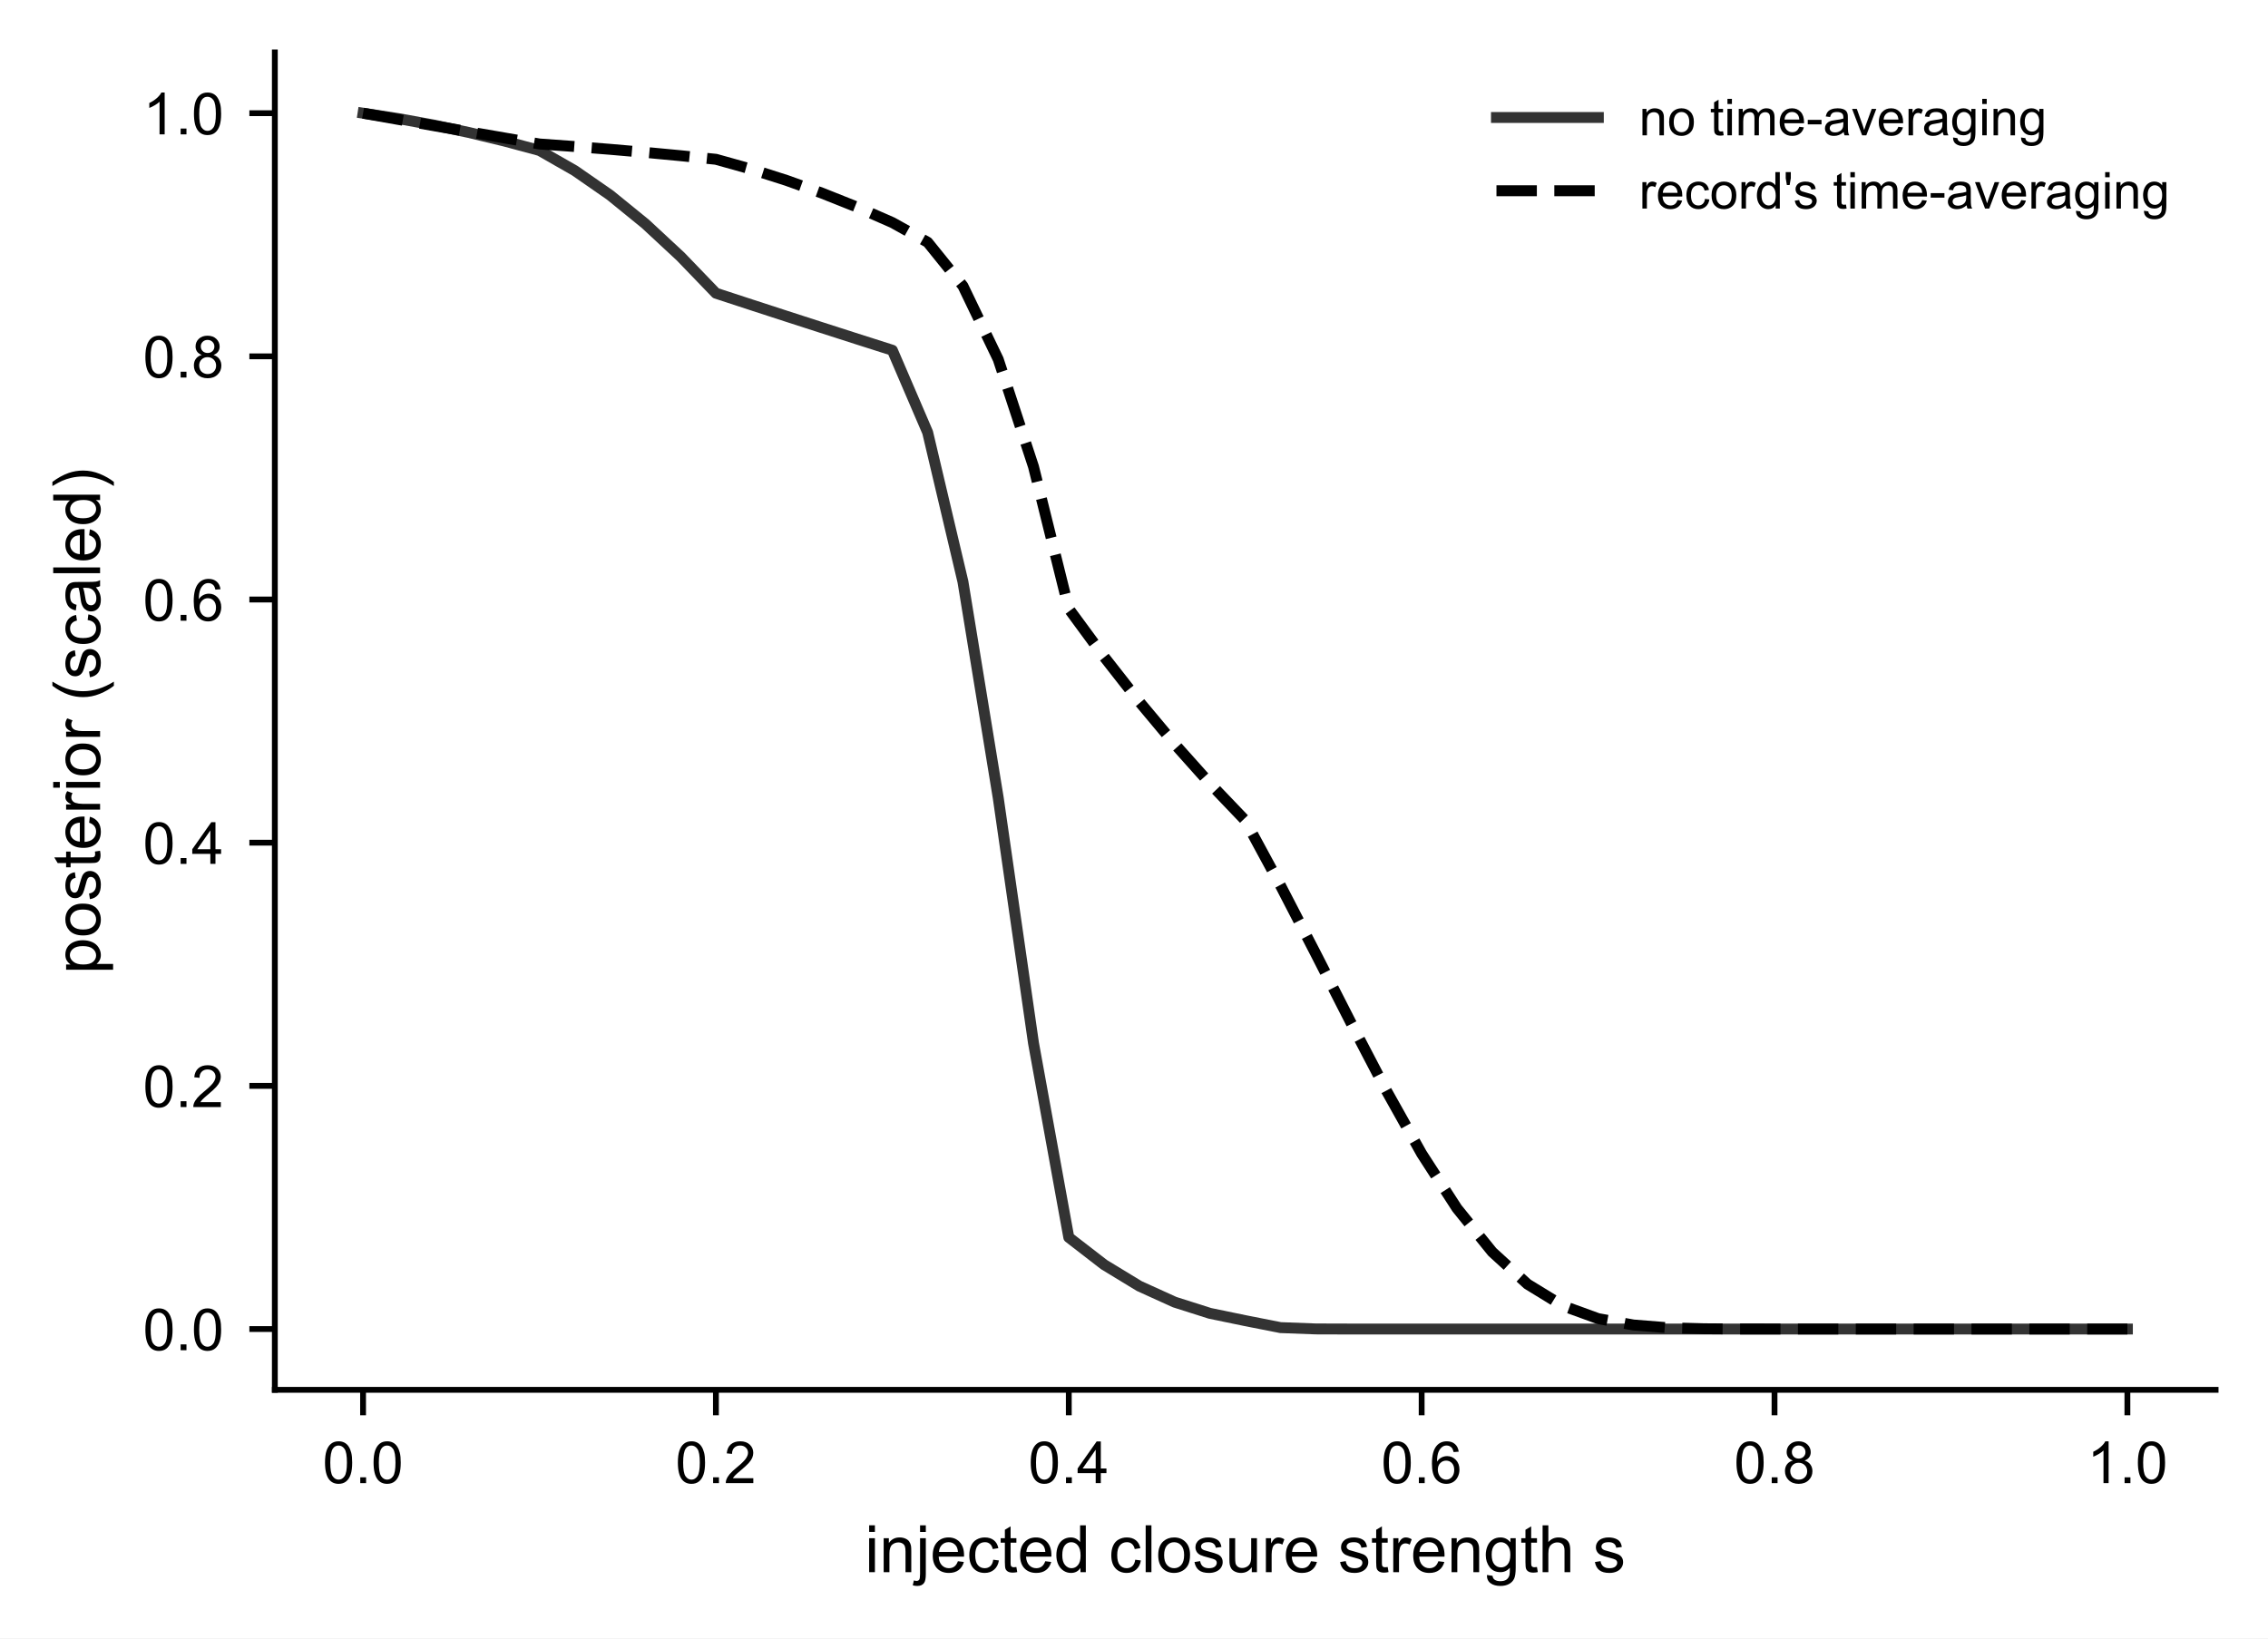
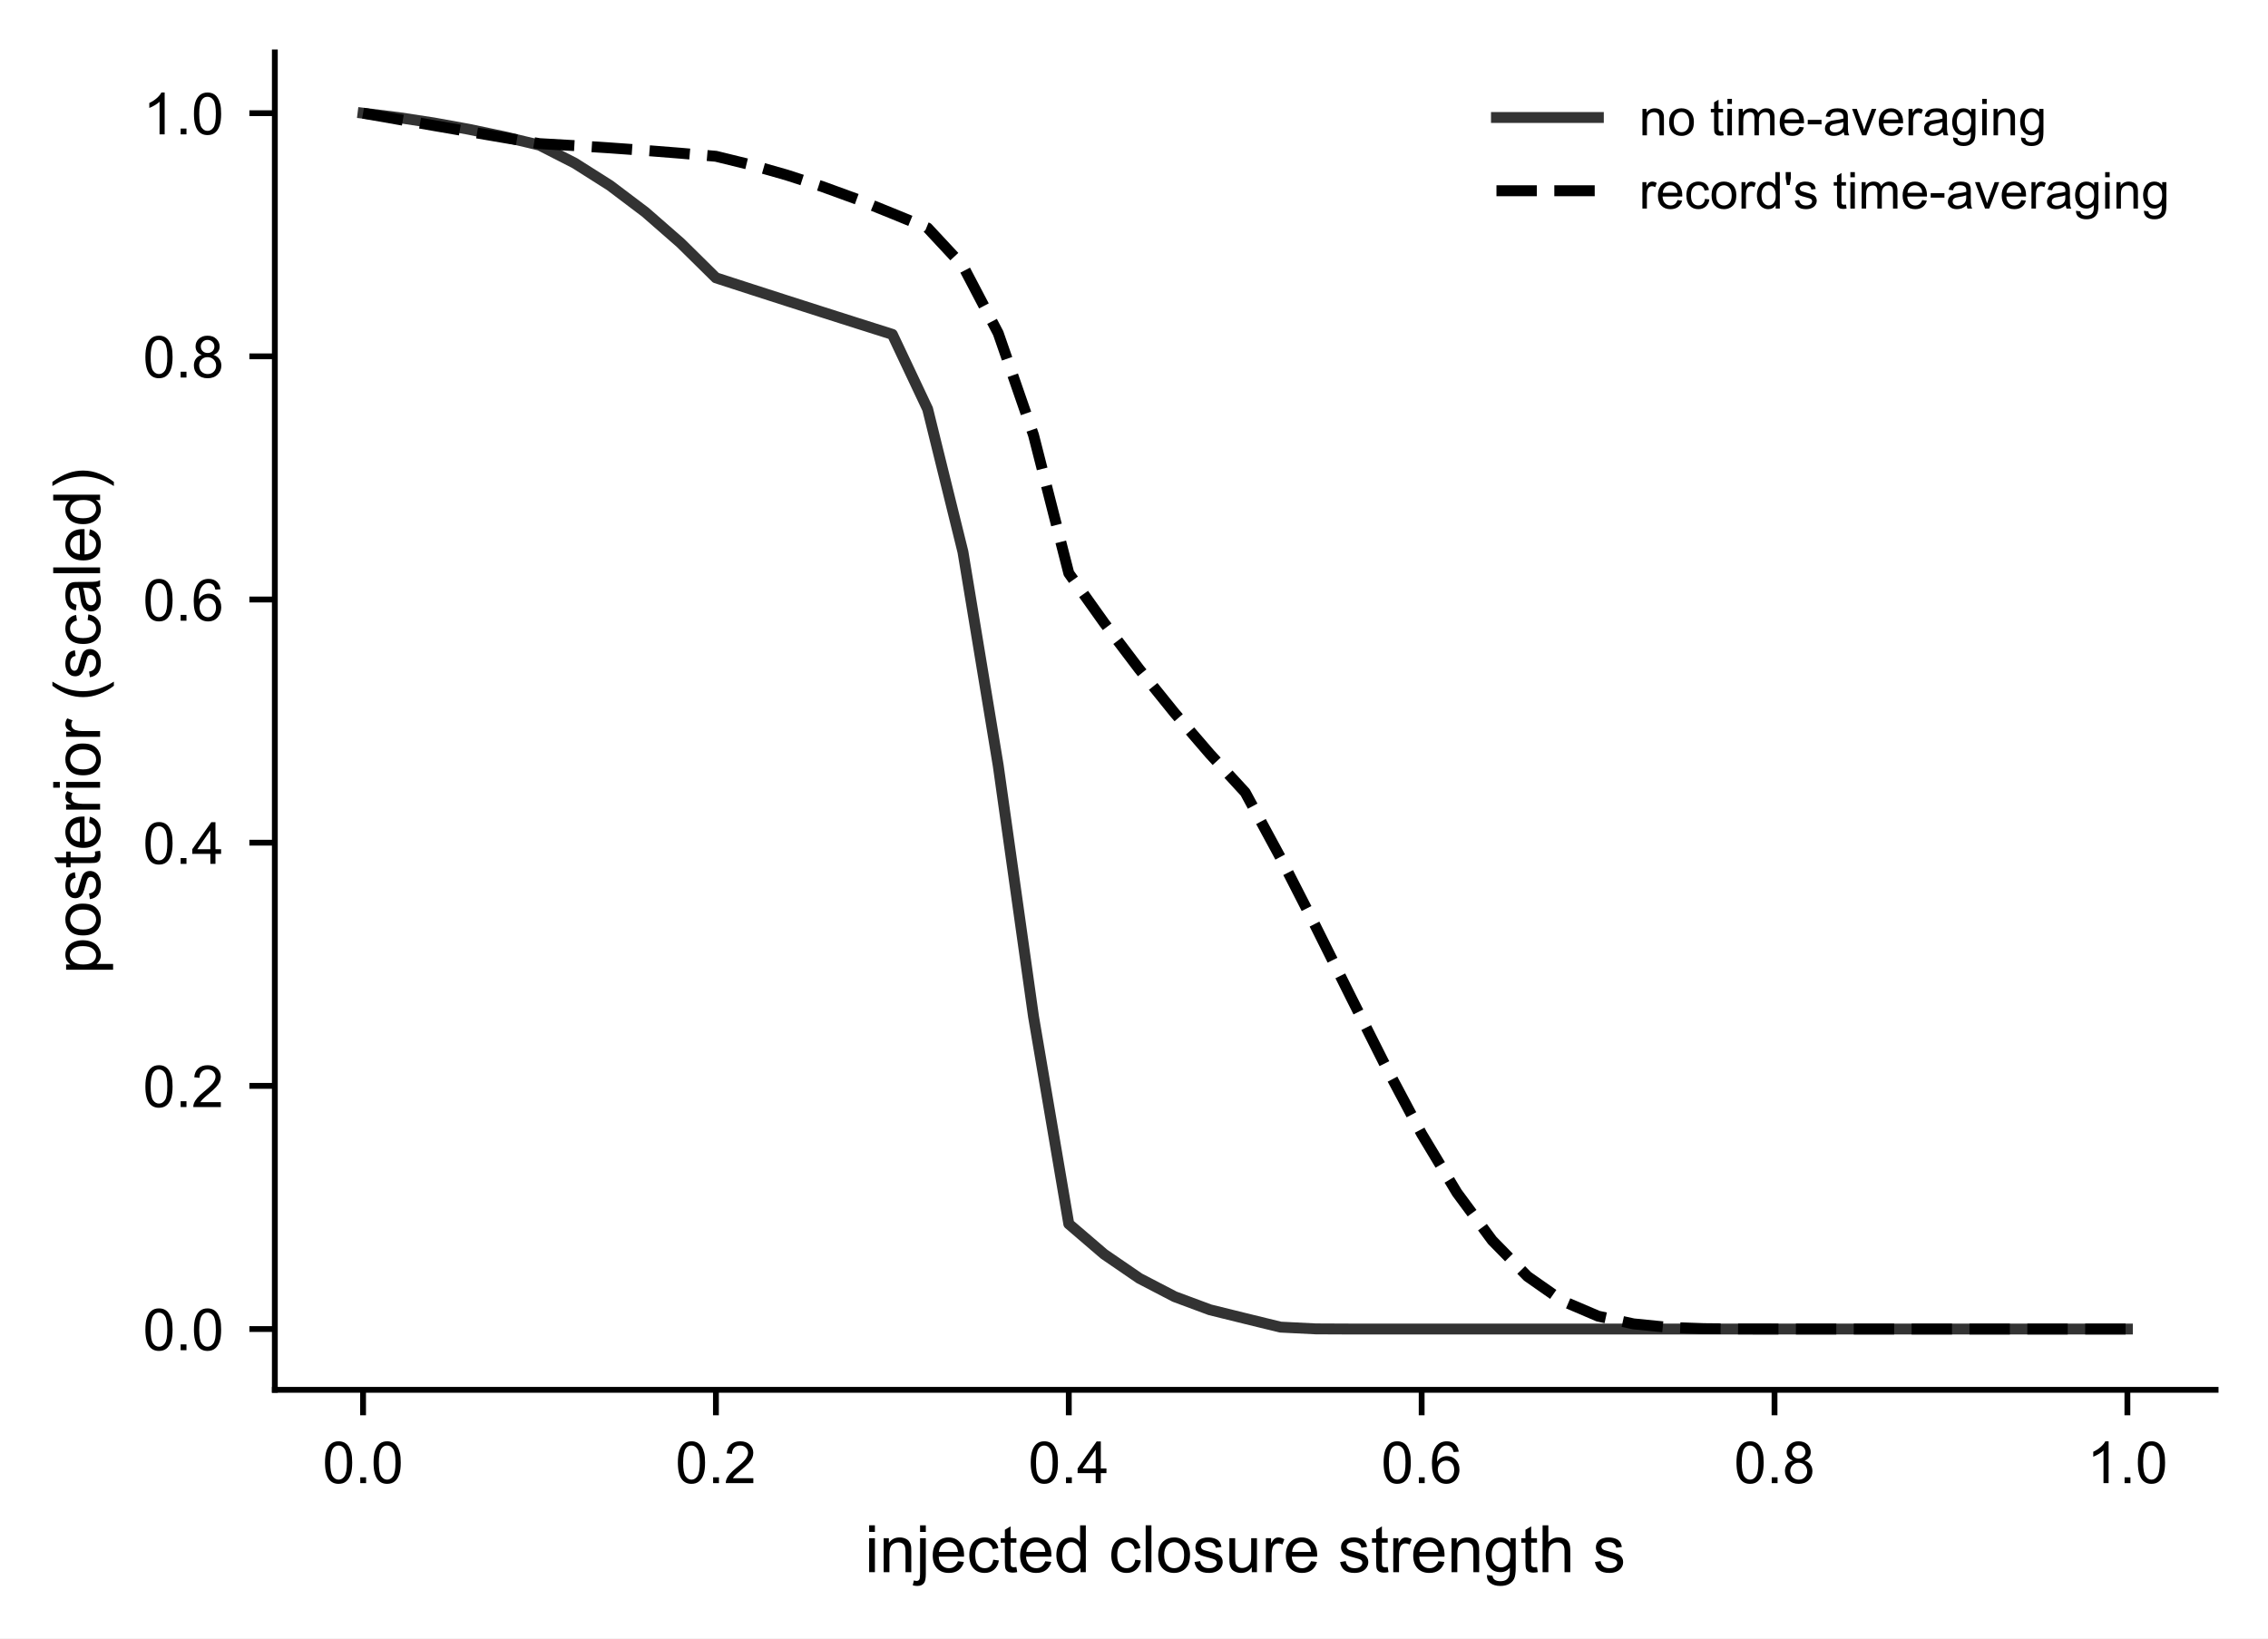
<svg xmlns="http://www.w3.org/2000/svg" xmlns:xlink="http://www.w3.org/1999/xlink" width="311.646pt" height="225.166pt" viewBox="0 0 311.646 225.166" version="1.1">
  <defs>
    <style type="text/css">*{stroke-linejoin: round; stroke-linecap: butt}</style>
  </defs>
  <g id="figure_1">
    <g id="patch_1">
      <path d="M 0 225.166  L 311.646 225.166  L 311.646 0  L 0 0  z " style="fill: #ffffff" />
    </g>
    <g id="axes_1">
      <g id="patch_2">
        <path d="M 37.766 191.012  L 304.446 191.012  L 304.446 7.2  L 37.766 7.2  z " style="fill: #ffffff" />
      </g>
      <g id="matplotlib.axis_1">
        <g id="xtick_1">
          <g id="line2d_1">
            <defs>
-               <path id="me6cc85f966" d="M 0 0  L 0 3.5  " style="stroke: #000000; stroke-width: 0.8" />
-             </defs>
-             <g>
-               <use xlink:href="#me6cc85f966" x="49.888" y="191.012" style="stroke: #000000; stroke-width: 0.8" />
+               <path id="m1954e762ca" d="M 0 0  L 0 3.5  " style="stroke: #000000; stroke-width: 0.8" />
+             </defs>
+             <g>
+               <use xlink:href="#m1954e762ca" x="49.888" y="191.012" style="stroke: #000000; stroke-width: 0.8" />
            </g>
          </g>
          <g id="text_1">
            <g transform="translate(44.32828 203.8364) scale(0.08 -0.08)">
              <defs>
                <path id="ArialMT-13" d="M 266 2259  Q 266 3072 433 3567  Q 600 4063 929 4331  Q 1259 4600 1759 4600  Q 2128 4600 2406 4451  Q 2684 4303 2865 4023  Q 3047 3744 3150 3342  Q 3253 2941 3253 2259  Q 3253 1453 3087 958  Q 2922 463 2592 192  Q 2263 -78 1759 -78  Q 1097 -78 719 397  Q 266 969 266 2259  z M 844 2259  Q 844 1131 1108 757  Q 1372 384 1759 384  Q 2147 384 2411 759  Q 2675 1134 2675 2259  Q 2675 3391 2411 3762  Q 2147 4134 1753 4134  Q 1366 4134 1134 3806  Q 844 3388 844 2259  z " transform="scale(0.015625)" />
                <path id="ArialMT-11" d="M 581 0  L 581 641  L 1222 641  L 1222 0  L 581 0  z " transform="scale(0.015625)" />
              </defs>
              <use xlink:href="#ArialMT-13" />
              <use xlink:href="#ArialMT-11" transform="translate(55.60938 0)" />
              <use xlink:href="#ArialMT-13" transform="translate(83.39062 0)" />
            </g>
          </g>
        </g>
        <g id="xtick_2">
          <g id="line2d_2">
            <g>
-               <use xlink:href="#me6cc85f966" x="98.376" y="191.012" style="stroke: #000000; stroke-width: 0.8" />
+               <use xlink:href="#m1954e762ca" x="98.376" y="191.012" style="stroke: #000000; stroke-width: 0.8" />
            </g>
          </g>
          <g id="text_2">
            <g transform="translate(92.81556 203.8364) scale(0.08 -0.08)">
              <defs>
                <path id="ArialMT-15" d="M 3222 541  L 3222 0  L 194 0  Q 188 203 259 391  Q 375 700 629 1000  Q 884 1300 1366 1694  Q 2113 2306 2375 2664  Q 2638 3022 2638 3341  Q 2638 3675 2398 3904  Q 2159 4134 1775 4134  Q 1369 4134 1125 3890  Q 881 3647 878 3216  L 300 3275  Q 359 3922 746 4261  Q 1134 4600 1788 4600  Q 2447 4600 2831 4234  Q 3216 3869 3216 3328  Q 3216 3053 3103 2787  Q 2991 2522 2730 2228  Q 2469 1934 1863 1422  Q 1356 997 1212 845  Q 1069 694 975 541  L 3222 541  z " transform="scale(0.015625)" />
              </defs>
              <use xlink:href="#ArialMT-13" />
              <use xlink:href="#ArialMT-11" transform="translate(55.60938 0)" />
              <use xlink:href="#ArialMT-15" transform="translate(83.39062 0)" />
            </g>
          </g>
        </g>
        <g id="xtick_3">
          <g id="line2d_3">
            <g>
-               <use xlink:href="#me6cc85f966" x="146.863" y="191.012" style="stroke: #000000; stroke-width: 0.8" />
+               <use xlink:href="#m1954e762ca" x="146.863" y="191.012" style="stroke: #000000; stroke-width: 0.8" />
            </g>
          </g>
          <g id="text_3">
            <g transform="translate(141.3028 203.8364) scale(0.08 -0.08)">
              <defs>
                <path id="ArialMT-17" d="M 2069 0  L 2069 1097  L 81 1097  L 81 1613  L 2172 4581  L 2631 4581  L 2631 1613  L 3250 1613  L 3250 1097  L 2631 1097  L 2631 0  L 2069 0  z M 2069 1613  L 2069 3678  L 634 1613  L 2069 1613  z " transform="scale(0.015625)" />
              </defs>
              <use xlink:href="#ArialMT-13" />
              <use xlink:href="#ArialMT-11" transform="translate(55.60938 0)" />
              <use xlink:href="#ArialMT-17" transform="translate(83.39062 0)" />
            </g>
          </g>
        </g>
        <g id="xtick_4">
          <g id="line2d_4">
            <g>
-               <use xlink:href="#me6cc85f966" x="195.35" y="191.012" style="stroke: #000000; stroke-width: 0.8" />
+               <use xlink:href="#m1954e762ca" x="195.35" y="191.012" style="stroke: #000000; stroke-width: 0.8" />
            </g>
          </g>
          <g id="text_4">
            <g transform="translate(189.7901 203.8364) scale(0.08 -0.08)">
              <defs>
                <path id="ArialMT-19" d="M 3184 3459  L 2625 3416  Q 2550 3747 2413 3897  Q 2184 4138 1850 4138  Q 1581 4138 1378 3988  Q 1113 3794 959 3422  Q 806 3050 800 2363  Q 1003 2672 1297 2822  Q 1591 2972 1913 2972  Q 2475 2972 2870 2558  Q 3266 2144 3266 1488  Q 3266 1056 3080 686  Q 2894 316 2569 119  Q 2244 -78 1831 -78  Q 1128 -78 684 439  Q 241 956 241 2144  Q 241 3472 731 4075  Q 1159 4600 1884 4600  Q 2425 4600 2770 4297  Q 3116 3994 3184 3459  z M 888 1484  Q 888 1194 1011 928  Q 1134 663 1356 523  Q 1578 384 1822 384  Q 2178 384 2434 671  Q 2691 959 2691 1453  Q 2691 1928 2437 2201  Q 2184 2475 1800 2475  Q 1419 2475 1153 2201  Q 888 1928 888 1484  z " transform="scale(0.015625)" />
              </defs>
              <use xlink:href="#ArialMT-13" />
              <use xlink:href="#ArialMT-11" transform="translate(55.60938 0)" />
              <use xlink:href="#ArialMT-19" transform="translate(83.39062 0)" />
            </g>
          </g>
        </g>
        <g id="xtick_5">
          <g id="line2d_5">
            <g>
-               <use xlink:href="#me6cc85f966" x="243.837" y="191.012" style="stroke: #000000; stroke-width: 0.8" />
+               <use xlink:href="#m1954e762ca" x="243.837" y="191.012" style="stroke: #000000; stroke-width: 0.8" />
            </g>
          </g>
          <g id="text_5">
            <g transform="translate(238.2774 203.8364) scale(0.08 -0.08)">
              <defs>
                <path id="ArialMT-1b" d="M 1131 2484  Q 781 2613 612 2850  Q 444 3088 444 3419  Q 444 3919 803 4259  Q 1163 4600 1759 4600  Q 2359 4600 2725 4251  Q 3091 3903 3091 3403  Q 3091 3084 2923 2848  Q 2756 2613 2416 2484  Q 2838 2347 3058 2040  Q 3278 1734 3278 1309  Q 3278 722 2862 322  Q 2447 -78 1769 -78  Q 1091 -78 675 323  Q 259 725 259 1325  Q 259 1772 486 2073  Q 713 2375 1131 2484  z M 1019 3438  Q 1019 3113 1228 2906  Q 1438 2700 1772 2700  Q 2097 2700 2305 2904  Q 2513 3109 2513 3406  Q 2513 3716 2298 3927  Q 2084 4138 1766 4138  Q 1444 4138 1231 3931  Q 1019 3725 1019 3438  z M 838 1322  Q 838 1081 952 856  Q 1066 631 1291 507  Q 1516 384 1775 384  Q 2178 384 2440 643  Q 2703 903 2703 1303  Q 2703 1709 2433 1975  Q 2163 2241 1756 2241  Q 1359 2241 1098 1978  Q 838 1716 838 1322  z " transform="scale(0.015625)" />
              </defs>
              <use xlink:href="#ArialMT-13" />
              <use xlink:href="#ArialMT-11" transform="translate(55.60938 0)" />
              <use xlink:href="#ArialMT-1b" transform="translate(83.39062 0)" />
            </g>
          </g>
        </g>
        <g id="xtick_6">
          <g id="line2d_6">
            <g>
-               <use xlink:href="#me6cc85f966" x="292.325" y="191.012" style="stroke: #000000; stroke-width: 0.8" />
+               <use xlink:href="#m1954e762ca" x="292.325" y="191.012" style="stroke: #000000; stroke-width: 0.8" />
            </g>
          </g>
          <g id="text_6">
            <g transform="translate(286.7646 203.8364) scale(0.08 -0.08)">
              <defs>
                <path id="ArialMT-14" d="M 2384 0  L 1822 0  L 1822 3584  Q 1619 3391 1289 3197  Q 959 3003 697 2906  L 697 3450  Q 1169 3672 1522 3987  Q 1875 4303 2022 4600  L 2384 4600  L 2384 0  z " transform="scale(0.015625)" />
              </defs>
              <use xlink:href="#ArialMT-14" />
              <use xlink:href="#ArialMT-11" transform="translate(55.60938 0)" />
              <use xlink:href="#ArialMT-13" transform="translate(83.39062 0)" />
            </g>
          </g>
        </g>
        <g id="text_7">
          <g transform="translate(118.8326 216.0722) scale(0.09 -0.09)">
            <defs>
              <path id="ArialMT-4c" d="M 425 3934  L 425 4581  L 988 4581  L 988 3934  L 425 3934  z M 425 0  L 425 3319  L 988 3319  L 988 0  L 425 0  z " transform="scale(0.015625)" />
              <path id="ArialMT-51" d="M 422 0  L 422 3319  L 928 3319  L 928 2847  Q 1294 3394 1984 3394  Q 2284 3394 2536 3286  Q 2788 3178 2913 3003  Q 3038 2828 3088 2588  Q 3119 2431 3119 2041  L 3119 0  L 2556 0  L 2556 2019  Q 2556 2363 2490 2533  Q 2425 2703 2258 2804  Q 2091 2906 1866 2906  Q 1506 2906 1245 2678  Q 984 2450 984 1813  L 984 0  L 422 0  z " transform="scale(0.015625)" />
              <path id="ArialMT-4d" d="M 419 3928  L 419 4581  L 981 4581  L 981 3928  L 419 3928  z M -294 -1288  L -188 -809  Q -19 -853 78 -853  Q 250 -853 334 -739  Q 419 -625 419 -169  L 419 3319  L 981 3319  L 981 -181  Q 981 -794 822 -1034  Q 619 -1347 147 -1347  Q -81 -1347 -294 -1288  z " transform="scale(0.015625)" />
              <path id="ArialMT-48" d="M 2694 1069  L 3275 997  Q 3138 488 2766 206  Q 2394 -75 1816 -75  Q 1088 -75 661 373  Q 234 822 234 1631  Q 234 2469 665 2931  Q 1097 3394 1784 3394  Q 2450 3394 2872 2941  Q 3294 2488 3294 1666  Q 3294 1616 3291 1516  L 816 1516  Q 847 969 1125 678  Q 1403 388 1819 388  Q 2128 388 2347 550  Q 2566 713 2694 1069  z M 847 1978  L 2700 1978  Q 2663 2397 2488 2606  Q 2219 2931 1791 2931  Q 1403 2931 1139 2672  Q 875 2413 847 1978  z " transform="scale(0.015625)" />
              <path id="ArialMT-46" d="M 2588 1216  L 3141 1144  Q 3050 572 2676 248  Q 2303 -75 1759 -75  Q 1078 -75 664 370  Q 250 816 250 1647  Q 250 2184 428 2587  Q 606 2991 970 3192  Q 1334 3394 1763 3394  Q 2303 3394 2647 3120  Q 2991 2847 3088 2344  L 2541 2259  Q 2463 2594 2264 2762  Q 2066 2931 1784 2931  Q 1359 2931 1093 2626  Q 828 2322 828 1663  Q 828 994 1084 691  Q 1341 388 1753 388  Q 2084 388 2306 591  Q 2528 794 2588 1216  z " transform="scale(0.015625)" />
              <path id="ArialMT-57" d="M 1650 503  L 1731 6  Q 1494 -44 1306 -44  Q 1000 -44 831 53  Q 663 150 594 308  Q 525 466 525 972  L 525 2881  L 113 2881  L 113 3319  L 525 3319  L 525 4141  L 1084 4478  L 1084 3319  L 1650 3319  L 1650 2881  L 1084 2881  L 1084 941  Q 1084 700 1114 631  Q 1144 563 1211 522  Q 1278 481 1403 481  Q 1497 481 1650 503  z " transform="scale(0.015625)" />
              <path id="ArialMT-47" d="M 2575 0  L 2575 419  Q 2259 -75 1647 -75  Q 1250 -75 917 144  Q 584 363 401 755  Q 219 1147 219 1656  Q 219 2153 384 2558  Q 550 2963 881 3178  Q 1213 3394 1622 3394  Q 1922 3394 2156 3267  Q 2391 3141 2538 2938  L 2538 4581  L 3097 4581  L 3097 0  L 2575 0  z M 797 1656  Q 797 1019 1065 703  Q 1334 388 1700 388  Q 2069 388 2326 689  Q 2584 991 2584 1609  Q 2584 2291 2321 2609  Q 2059 2928 1675 2928  Q 1300 2928 1048 2622  Q 797 2316 797 1656  z " transform="scale(0.015625)" />
              <path id="ArialMT-3" transform="scale(0.015625)" />
              <path id="ArialMT-4f" d="M 409 0  L 409 4581  L 972 4581  L 972 0  L 409 0  z " transform="scale(0.015625)" />
              <path id="ArialMT-52" d="M 213 1659  Q 213 2581 725 3025  Q 1153 3394 1769 3394  Q 2453 3394 2887 2945  Q 3322 2497 3322 1706  Q 3322 1066 3130 698  Q 2938 331 2570 128  Q 2203 -75 1769 -75  Q 1072 -75 642 372  Q 213 819 213 1659  z M 791 1659  Q 791 1022 1069 705  Q 1347 388 1769 388  Q 2188 388 2466 706  Q 2744 1025 2744 1678  Q 2744 2294 2464 2611  Q 2184 2928 1769 2928  Q 1347 2928 1069 2612  Q 791 2297 791 1659  z " transform="scale(0.015625)" />
              <path id="ArialMT-56" d="M 197 991  L 753 1078  Q 800 744 1014 566  Q 1228 388 1613 388  Q 2000 388 2187 545  Q 2375 703 2375 916  Q 2375 1106 2209 1216  Q 2094 1291 1634 1406  Q 1016 1563 777 1677  Q 538 1791 414 1992  Q 291 2194 291 2438  Q 291 2659 392 2848  Q 494 3038 669 3163  Q 800 3259 1026 3326  Q 1253 3394 1513 3394  Q 1903 3394 2198 3281  Q 2494 3169 2634 2976  Q 2775 2784 2828 2463  L 2278 2388  Q 2241 2644 2061 2787  Q 1881 2931 1553 2931  Q 1166 2931 1000 2803  Q 834 2675 834 2503  Q 834 2394 903 2306  Q 972 2216 1119 2156  Q 1203 2125 1616 2013  Q 2213 1853 2448 1751  Q 2684 1650 2818 1456  Q 2953 1263 2953 975  Q 2953 694 2789 445  Q 2625 197 2315 61  Q 2006 -75 1616 -75  Q 969 -75 630 194  Q 291 463 197 991  z " transform="scale(0.015625)" />
              <path id="ArialMT-58" d="M 2597 0  L 2597 488  Q 2209 -75 1544 -75  Q 1250 -75 995 37  Q 741 150 617 320  Q 494 491 444 738  Q 409 903 409 1263  L 409 3319  L 972 3319  L 972 1478  Q 972 1038 1006 884  Q 1059 663 1231 536  Q 1403 409 1656 409  Q 1909 409 2131 539  Q 2353 669 2445 892  Q 2538 1116 2538 1541  L 2538 3319  L 3100 3319  L 3100 0  L 2597 0  z " transform="scale(0.015625)" />
              <path id="ArialMT-55" d="M 416 0  L 416 3319  L 922 3319  L 922 2816  Q 1116 3169 1280 3281  Q 1444 3394 1641 3394  Q 1925 3394 2219 3213  L 2025 2691  Q 1819 2813 1613 2813  Q 1428 2813 1281 2702  Q 1134 2591 1072 2394  Q 978 2094 978 1738  L 978 0  L 416 0  z " transform="scale(0.015625)" />
              <path id="ArialMT-4a" d="M 319 -275  L 866 -356  Q 900 -609 1056 -725  Q 1266 -881 1628 -881  Q 2019 -881 2231 -725  Q 2444 -569 2519 -288  Q 2563 -116 2559 434  Q 2191 0 1641 0  Q 956 0 581 494  Q 206 988 206 1678  Q 206 2153 378 2554  Q 550 2956 876 3175  Q 1203 3394 1644 3394  Q 2231 3394 2613 2919  L 2613 3319  L 3131 3319  L 3131 450  Q 3131 -325 2973 -648  Q 2816 -972 2473 -1159  Q 2131 -1347 1631 -1347  Q 1038 -1347 672 -1080  Q 306 -813 319 -275  z M 784 1719  Q 784 1066 1043 766  Q 1303 466 1694 466  Q 2081 466 2343 764  Q 2606 1063 2606 1700  Q 2606 2309 2336 2618  Q 2066 2928 1684 2928  Q 1309 2928 1046 2623  Q 784 2319 784 1719  z " transform="scale(0.015625)" />
              <path id="ArialMT-4b" d="M 422 0  L 422 4581  L 984 4581  L 984 2938  Q 1378 3394 1978 3394  Q 2347 3394 2619 3248  Q 2891 3103 3008 2847  Q 3125 2591 3125 2103  L 3125 0  L 2563 0  L 2563 2103  Q 2563 2525 2380 2717  Q 2197 2909 1863 2909  Q 1613 2909 1392 2779  Q 1172 2650 1078 2428  Q 984 2206 984 1816  L 984 0  L 422 0  z " transform="scale(0.015625)" />
            </defs>
            <use xlink:href="#ArialMT-4c" />
            <use xlink:href="#ArialMT-51" transform="translate(22.21875 0)" />
            <use xlink:href="#ArialMT-4d" transform="translate(77.82812 0)" />
            <use xlink:href="#ArialMT-48" transform="translate(100.0469 0)" />
            <use xlink:href="#ArialMT-46" transform="translate(155.6562 0)" />
            <use xlink:href="#ArialMT-57" transform="translate(205.6562 0)" />
            <use xlink:href="#ArialMT-48" transform="translate(233.4375 0)" />
            <use xlink:href="#ArialMT-47" transform="translate(289.0469 0)" />
            <use xlink:href="#ArialMT-3" transform="translate(344.6562 0)" />
            <use xlink:href="#ArialMT-46" transform="translate(372.4375 0)" />
            <use xlink:href="#ArialMT-4f" transform="translate(422.4375 0)" />
            <use xlink:href="#ArialMT-52" transform="translate(444.6562 0)" />
            <use xlink:href="#ArialMT-56" transform="translate(500.2656 0)" />
            <use xlink:href="#ArialMT-58" transform="translate(550.2656 0)" />
            <use xlink:href="#ArialMT-55" transform="translate(605.875 0)" />
            <use xlink:href="#ArialMT-48" transform="translate(639.1719 0)" />
            <use xlink:href="#ArialMT-3" transform="translate(694.7812 0)" />
            <use xlink:href="#ArialMT-56" transform="translate(722.5625 0)" />
            <use xlink:href="#ArialMT-57" transform="translate(772.5625 0)" />
            <use xlink:href="#ArialMT-55" transform="translate(800.3438 0)" />
            <use xlink:href="#ArialMT-48" transform="translate(833.6406 0)" />
            <use xlink:href="#ArialMT-51" transform="translate(889.25 0)" />
            <use xlink:href="#ArialMT-4a" transform="translate(944.8594 0)" />
            <use xlink:href="#ArialMT-57" transform="translate(1000.469 0)" />
            <use xlink:href="#ArialMT-4b" transform="translate(1028.25 0)" />
            <use xlink:href="#ArialMT-3" transform="translate(1083.859 0)" />
            <use xlink:href="#ArialMT-56" transform="translate(1111.641 0)" />
          </g>
        </g>
      </g>
      <g id="matplotlib.axis_2">
        <g id="ytick_1">
          <g id="line2d_7">
            <defs>
-               <path id="m6a0810d2ab" d="M 0 0  L -3.5 0  " style="stroke: #000000; stroke-width: 0.8" />
-             </defs>
-             <g>
-               <use xlink:href="#m6a0810d2ab" x="37.766" y="182.657" style="stroke: #000000; stroke-width: 0.8" />
+               <path id="m7b1e2969ac" d="M 0 0  L -3.5 0  " style="stroke: #000000; stroke-width: 0.8" />
+             </defs>
+             <g>
+               <use xlink:href="#m7b1e2969ac" x="37.766" y="182.657" style="stroke: #000000; stroke-width: 0.8" />
            </g>
          </g>
          <g id="text_8">
            <g transform="translate(19.64646 185.5692) scale(0.08 -0.08)">
              <use xlink:href="#ArialMT-13" />
              <use xlink:href="#ArialMT-11" transform="translate(55.60938 0)" />
              <use xlink:href="#ArialMT-13" transform="translate(83.39062 0)" />
            </g>
          </g>
        </g>
        <g id="ytick_2">
          <g id="line2d_8">
            <g>
-               <use xlink:href="#m6a0810d2ab" x="37.766" y="149.237" style="stroke: #000000; stroke-width: 0.8" />
+               <use xlink:href="#m7b1e2969ac" x="37.766" y="149.237" style="stroke: #000000; stroke-width: 0.8" />
            </g>
          </g>
          <g id="text_9">
            <g transform="translate(19.64646 152.1488) scale(0.08 -0.08)">
              <use xlink:href="#ArialMT-13" />
              <use xlink:href="#ArialMT-11" transform="translate(55.60938 0)" />
              <use xlink:href="#ArialMT-15" transform="translate(83.39062 0)" />
            </g>
          </g>
        </g>
        <g id="ytick_3">
          <g id="line2d_9">
            <g>
-               <use xlink:href="#m6a0810d2ab" x="37.766" y="115.816" style="stroke: #000000; stroke-width: 0.8" />
+               <use xlink:href="#m7b1e2969ac" x="37.766" y="115.816" style="stroke: #000000; stroke-width: 0.8" />
            </g>
          </g>
          <g id="text_10">
            <g transform="translate(19.64646 118.7284) scale(0.08 -0.08)">
              <use xlink:href="#ArialMT-13" />
              <use xlink:href="#ArialMT-11" transform="translate(55.60938 0)" />
              <use xlink:href="#ArialMT-17" transform="translate(83.39062 0)" />
            </g>
          </g>
        </g>
        <g id="ytick_4">
          <g id="line2d_10">
            <g>
-               <use xlink:href="#m6a0810d2ab" x="37.766" y="82.396" style="stroke: #000000; stroke-width: 0.8" />
+               <use xlink:href="#m7b1e2969ac" x="37.766" y="82.396" style="stroke: #000000; stroke-width: 0.8" />
            </g>
          </g>
          <g id="text_11">
            <g transform="translate(19.64646 85.308) scale(0.08 -0.08)">
              <use xlink:href="#ArialMT-13" />
              <use xlink:href="#ArialMT-11" transform="translate(55.60938 0)" />
              <use xlink:href="#ArialMT-19" transform="translate(83.39062 0)" />
            </g>
          </g>
        </g>
        <g id="ytick_5">
          <g id="line2d_11">
            <g>
-               <use xlink:href="#m6a0810d2ab" x="37.766" y="48.975" style="stroke: #000000; stroke-width: 0.8" />
+               <use xlink:href="#m7b1e2969ac" x="37.766" y="48.975" style="stroke: #000000; stroke-width: 0.8" />
            </g>
          </g>
          <g id="text_12">
            <g transform="translate(19.64646 51.88761) scale(0.08 -0.08)">
              <use xlink:href="#ArialMT-13" />
              <use xlink:href="#ArialMT-11" transform="translate(55.60938 0)" />
              <use xlink:href="#ArialMT-1b" transform="translate(83.39062 0)" />
            </g>
          </g>
        </g>
        <g id="ytick_6">
          <g id="line2d_12">
            <g>
-               <use xlink:href="#m6a0810d2ab" x="37.766" y="15.555" style="stroke: #000000; stroke-width: 0.8" />
+               <use xlink:href="#m7b1e2969ac" x="37.766" y="15.555" style="stroke: #000000; stroke-width: 0.8" />
            </g>
          </g>
          <g id="text_13">
            <g transform="translate(19.64646 18.46721) scale(0.08 -0.08)">
              <use xlink:href="#ArialMT-14" />
              <use xlink:href="#ArialMT-11" transform="translate(55.60938 0)" />
              <use xlink:href="#ArialMT-13" transform="translate(83.39062 0)" />
            </g>
          </g>
        </g>
        <g id="text_14">
          <g transform="translate(13.75225 133.8665) rotate(-90) scale(0.09 -0.09)">
            <defs>
              <path id="ArialMT-53" d="M 422 -1272  L 422 3319  L 934 3319  L 934 2888  Q 1116 3141 1344 3267  Q 1572 3394 1897 3394  Q 2322 3394 2647 3175  Q 2972 2956 3137 2557  Q 3303 2159 3303 1684  Q 3303 1175 3120 767  Q 2938 359 2589 142  Q 2241 -75 1856 -75  Q 1575 -75 1351 44  Q 1128 163 984 344  L 984 -1272  L 422 -1272  z M 931 1641  Q 931 1000 1190 694  Q 1450 388 1819 388  Q 2194 388 2461 705  Q 2728 1022 2728 1688  Q 2728 2322 2467 2637  Q 2206 2953 1844 2953  Q 1484 2953 1207 2617  Q 931 2281 931 1641  z " transform="scale(0.015625)" />
              <path id="ArialMT-b" d="M 1497 -1347  Q 1031 -759 709 28  Q 388 816 388 1659  Q 388 2403 628 3084  Q 909 3875 1497 4659  L 1900 4659  Q 1522 4009 1400 3731  Q 1209 3300 1100 2831  Q 966 2247 966 1656  Q 966 153 1900 -1347  L 1497 -1347  z " transform="scale(0.015625)" />
              <path id="ArialMT-44" d="M 2588 409  Q 2275 144 1986 34  Q 1697 -75 1366 -75  Q 819 -75 525 192  Q 231 459 231 875  Q 231 1119 342 1320  Q 453 1522 633 1644  Q 813 1766 1038 1828  Q 1203 1872 1538 1913  Q 2219 1994 2541 2106  Q 2544 2222 2544 2253  Q 2544 2597 2384 2738  Q 2169 2928 1744 2928  Q 1347 2928 1158 2789  Q 969 2650 878 2297  L 328 2372  Q 403 2725 575 2942  Q 747 3159 1072 3276  Q 1397 3394 1825 3394  Q 2250 3394 2515 3294  Q 2781 3194 2906 3042  Q 3031 2891 3081 2659  Q 3109 2516 3109 2141  L 3109 1391  Q 3109 606 3145 398  Q 3181 191 3288 0  L 2700 0  Q 2613 175 2588 409  z M 2541 1666  Q 2234 1541 1622 1453  Q 1275 1403 1131 1340  Q 988 1278 909 1158  Q 831 1038 831 891  Q 831 666 1001 516  Q 1172 366 1500 366  Q 1825 366 2078 508  Q 2331 650 2450 897  Q 2541 1088 2541 1459  L 2541 1666  z " transform="scale(0.015625)" />
              <path id="ArialMT-c" d="M 791 -1347  L 388 -1347  Q 1322 153 1322 1656  Q 1322 2244 1188 2822  Q 1081 3291 891 3722  Q 769 4003 388 4659  L 791 4659  Q 1378 3875 1659 3084  Q 1900 2403 1900 1659  Q 1900 816 1576 28  Q 1253 -759 791 -1347  z " transform="scale(0.015625)" />
            </defs>
            <use xlink:href="#ArialMT-53" />
            <use xlink:href="#ArialMT-52" transform="translate(55.60938 0)" />
            <use xlink:href="#ArialMT-56" transform="translate(111.2188 0)" />
            <use xlink:href="#ArialMT-57" transform="translate(161.2188 0)" />
            <use xlink:href="#ArialMT-48" transform="translate(189 0)" />
            <use xlink:href="#ArialMT-55" transform="translate(244.6094 0)" />
            <use xlink:href="#ArialMT-4c" transform="translate(277.9062 0)" />
            <use xlink:href="#ArialMT-52" transform="translate(300.125 0)" />
            <use xlink:href="#ArialMT-55" transform="translate(355.7344 0)" />
            <use xlink:href="#ArialMT-3" transform="translate(389.0312 0)" />
            <use xlink:href="#ArialMT-b" transform="translate(416.8125 0)" />
            <use xlink:href="#ArialMT-56" transform="translate(450.1094 0)" />
            <use xlink:href="#ArialMT-46" transform="translate(500.1094 0)" />
            <use xlink:href="#ArialMT-44" transform="translate(550.1094 0)" />
            <use xlink:href="#ArialMT-4f" transform="translate(605.7188 0)" />
            <use xlink:href="#ArialMT-48" transform="translate(627.9375 0)" />
            <use xlink:href="#ArialMT-47" transform="translate(683.5469 0)" />
            <use xlink:href="#ArialMT-c" transform="translate(739.1562 0)" />
          </g>
        </g>
      </g>
      <g id="line2d_13">
-         <path d="M 49.888 15.555  L 54.737 16.3  L 59.586 17.185  L 64.434 18.21  L 69.283 19.376  L 74.132 20.68  L 78.981 23.452  L 83.829 26.817  L 88.678 30.762  L 93.527 35.265  L 98.376 40.299  L 103.224 41.886  L 108.073 43.464  L 112.922 45.031  L 117.77 46.589  L 122.619 48.135  L 127.468 59.424  L 132.317 79.953  L 137.165 109.637  L 142.014 143.364  L 146.863 170.063  L 151.712 173.81  L 156.56 176.758  L 161.409 178.959  L 166.258 180.501  L 171.106 181.504  L 175.955 182.461  L 180.804 182.643  L 185.653 182.657  L 190.501 182.657  L 195.35 182.657  L 200.199 182.657  L 205.048 182.657  L 209.896 182.657  L 214.745 182.657  L 219.594 182.657  L 224.442 182.657  L 229.291 182.657  L 234.14 182.657  L 238.989 182.657  L 243.837 182.657  L 248.686 182.657  L 253.535 182.657  L 258.384 182.657  L 263.232 182.657  L 268.081 182.657  L 272.93 182.657  L 277.778 182.657  L 282.627 182.657  L 287.476 182.657  L 292.325 182.657  " clip-path="url(#p4250c0d95b)" style="fill: none; stroke: #333333; stroke-width: 1.5; stroke-linecap: square" />
+         <path d="M 49.888 15.555  L 54.737 16.153  L 59.586 16.892  L 64.434 17.771  L 69.283 18.79  L 74.132 19.95  L 78.981 22.425  L 83.829 25.499  L 88.678 29.163  L 93.527 33.4  L 98.376 38.184  L 103.224 39.755  L 108.073 41.318  L 112.922 42.872  L 117.77 44.417  L 122.619 45.953  L 127.468 56.222  L 132.317 75.851  L 137.165 105.206  L 142.014 139.708  L 146.863 168.21  L 151.712 172.366  L 156.56 175.688  L 161.409 178.21  L 166.258 180.012  L 171.106 181.21  L 175.955 182.394  L 180.804 182.636  L 185.653 182.657  L 190.501 182.657  L 195.35 182.657  L 200.199 182.657  L 205.048 182.657  L 209.896 182.657  L 214.745 182.657  L 219.594 182.657  L 224.442 182.657  L 229.291 182.657  L 234.14 182.657  L 238.989 182.657  L 243.837 182.657  L 248.686 182.657  L 253.535 182.657  L 258.384 182.657  L 263.232 182.657  L 268.081 182.657  L 272.93 182.657  L 277.778 182.657  L 282.627 182.657  L 287.476 182.657  L 292.325 182.657  " clip-path="url(#pc75428cc1d)" style="fill: none; stroke: #333333; stroke-width: 1.5; stroke-linecap: square" />
      </g>
      <g id="line2d_14">
-         <path d="M 49.888 15.555  L 54.737 16.415  L 59.586 17.269  L 64.434 18.115  L 69.283 18.955  L 74.132 19.789  L 78.981 20.138  L 83.829 20.522  L 88.678 20.943  L 93.527 21.399  L 98.376 21.892  L 103.224 23.247  L 108.073 24.794  L 112.922 26.533  L 117.77 28.465  L 122.619 30.589  L 127.468 33.292  L 132.317 39.3  L 137.165 49.382  L 142.014 64.138  L 146.863 83.674  L 151.712 90.269  L 156.56 96.455  L 161.409 102.252  L 166.258 107.677  L 171.106 112.748  L 175.955 121.712  L 180.804 131.089  L 185.653 140.601  L 190.501 149.893  L 195.35 158.557  L 200.199 166.063  L 205.048 172.06  L 209.896 176.49  L 214.745 179.46  L 219.594 181.224  L 224.442 182.101  L 229.291 182.487  L 234.14 182.619  L 238.989 182.652  L 243.837 182.657  L 248.686 182.657  L 253.535 182.657  L 258.384 182.657  L 263.232 182.657  L 268.081 182.657  L 272.93 182.657  L 277.778 182.657  L 282.627 182.657  L 287.476 182.657  L 292.325 182.657  " clip-path="url(#p4250c0d95b)" style="fill: none; stroke-dasharray: 5.55,2.4; stroke-dashoffset: 0; stroke: #000000; stroke-width: 1.5" />
+         <path d="M 49.888 15.555  L 54.737 16.405  L 59.586 17.248  L 64.434 18.084  L 69.283 18.915  L 74.132 19.739  L 78.981 20.016  L 83.829 20.328  L 88.678 20.676  L 93.527 21.059  L 98.376 21.479  L 103.224 22.667  L 108.073 24.045  L 112.922 25.617  L 117.77 27.383  L 122.619 29.342  L 127.468 31.333  L 132.317 36.543  L 137.165 45.794  L 142.014 59.785  L 146.863 78.78  L 151.712 85.587  L 156.56 91.987  L 161.409 97.996  L 166.258 103.629  L 171.106 108.905  L 175.955 117.871  L 180.804 127.355  L 185.653 137.09  L 190.501 146.726  L 195.35 155.847  L 200.199 163.918  L 205.048 170.479  L 209.896 175.424  L 214.745 178.816  L 219.594 180.885  L 224.442 181.945  L 229.291 182.43  L 234.14 182.603  L 238.989 182.649  L 243.837 182.656  L 248.686 182.657  L 253.535 182.657  L 258.384 182.657  L 263.232 182.657  L 268.081 182.657  L 272.93 182.657  L 277.778 182.657  L 282.627 182.657  L 287.476 182.657  L 292.325 182.657  " clip-path="url(#pc75428cc1d)" style="fill: none; stroke-dasharray: 5.55,2.4; stroke-dashoffset: 0; stroke: #000000; stroke-width: 1.5" />
      </g>
      <g id="patch_3">
        <path d="M 37.766 191.012  L 37.766 7.2  " style="fill: none; stroke: #000000; stroke-width: 0.8; stroke-linejoin: miter; stroke-linecap: square" />
      </g>
      <g id="patch_4">
        <path d="M 37.766 191.012  L 304.446 191.012  " style="fill: none; stroke: #000000; stroke-width: 0.8; stroke-linejoin: miter; stroke-linecap: square" />
      </g>
      <g id="legend_1">
        <g id="line2d_15">
          <path d="M 205.629 16.146  L 212.629 16.146  L 219.629 16.146  " style="fill: none; stroke: #333333; stroke-width: 1.5; stroke-linecap: square" />
        </g>
        <g id="text_15">
          <g transform="translate(225.2294 18.59619) scale(0.07 -0.07)">
            <defs>
              <path id="ArialMT-50" d="M 422 0  L 422 3319  L 925 3319  L 925 2853  Q 1081 3097 1340 3245  Q 1600 3394 1931 3394  Q 2300 3394 2536 3241  Q 2772 3088 2869 2813  Q 3263 3394 3894 3394  Q 4388 3394 4653 3120  Q 4919 2847 4919 2278  L 4919 0  L 4359 0  L 4359 2091  Q 4359 2428 4304 2576  Q 4250 2725 4106 2815  Q 3963 2906 3769 2906  Q 3419 2906 3187 2673  Q 2956 2441 2956 1928  L 2956 0  L 2394 0  L 2394 2156  Q 2394 2531 2256 2718  Q 2119 2906 1806 2906  Q 1569 2906 1367 2781  Q 1166 2656 1075 2415  Q 984 2175 984 1722  L 984 0  L 422 0  z " transform="scale(0.015625)" />
              <path id="ArialMT-10" d="M 203 1375  L 203 1941  L 1931 1941  L 1931 1375  L 203 1375  z " transform="scale(0.015625)" />
              <path id="ArialMT-59" d="M 1344 0  L 81 3319  L 675 3319  L 1388 1331  Q 1503 1009 1600 663  Q 1675 925 1809 1294  L 2547 3319  L 3125 3319  L 1869 0  L 1344 0  z " transform="scale(0.015625)" />
            </defs>
            <use xlink:href="#ArialMT-51" />
            <use xlink:href="#ArialMT-52" transform="translate(55.60938 0)" />
            <use xlink:href="#ArialMT-3" transform="translate(111.2188 0)" />
            <use xlink:href="#ArialMT-57" transform="translate(139 0)" />
            <use xlink:href="#ArialMT-4c" transform="translate(166.7812 0)" />
            <use xlink:href="#ArialMT-50" transform="translate(189 0)" />
            <use xlink:href="#ArialMT-48" transform="translate(272.2969 0)" />
            <use xlink:href="#ArialMT-10" transform="translate(327.9062 0)" />
            <use xlink:href="#ArialMT-44" transform="translate(361.2031 0)" />
            <use xlink:href="#ArialMT-59" transform="translate(416.8125 0)" />
            <use xlink:href="#ArialMT-48" transform="translate(466.8125 0)" />
            <use xlink:href="#ArialMT-55" transform="translate(522.4219 0)" />
            <use xlink:href="#ArialMT-44" transform="translate(555.7188 0)" />
            <use xlink:href="#ArialMT-4a" transform="translate(611.3281 0)" />
            <use xlink:href="#ArialMT-4c" transform="translate(666.9375 0)" />
            <use xlink:href="#ArialMT-51" transform="translate(689.1562 0)" />
            <use xlink:href="#ArialMT-4a" transform="translate(744.7656 0)" />
          </g>
        </g>
        <g id="line2d_16">
          <path d="M 205.629 26.216  L 212.629 26.216  L 219.629 26.216  " style="fill: none; stroke-dasharray: 5.55,2.4; stroke-dashoffset: 0; stroke: #000000; stroke-width: 1.5" />
        </g>
        <g id="text_16">
          <g transform="translate(225.2294 28.66566) scale(0.07 -0.07)">
            <defs>
              <path id="ArialMT-a" d="M 425 2959  L 281 3816  L 281 4581  L 922 4581  L 922 3816  L 772 2959  L 425 2959  z " transform="scale(0.015625)" />
            </defs>
            <use xlink:href="#ArialMT-55" />
            <use xlink:href="#ArialMT-48" transform="translate(33.29688 0)" />
            <use xlink:href="#ArialMT-46" transform="translate(88.90625 0)" />
            <use xlink:href="#ArialMT-52" transform="translate(138.9062 0)" />
            <use xlink:href="#ArialMT-55" transform="translate(194.5156 0)" />
            <use xlink:href="#ArialMT-47" transform="translate(227.8125 0)" />
            <use xlink:href="#ArialMT-a" transform="translate(283.4219 0)" />
            <use xlink:href="#ArialMT-56" transform="translate(302.5156 0)" />
            <use xlink:href="#ArialMT-3" transform="translate(352.5156 0)" />
            <use xlink:href="#ArialMT-57" transform="translate(380.2969 0)" />
            <use xlink:href="#ArialMT-4c" transform="translate(408.0781 0)" />
            <use xlink:href="#ArialMT-50" transform="translate(430.2969 0)" />
            <use xlink:href="#ArialMT-48" transform="translate(513.5938 0)" />
            <use xlink:href="#ArialMT-10" transform="translate(569.2031 0)" />
            <use xlink:href="#ArialMT-44" transform="translate(602.5 0)" />
            <use xlink:href="#ArialMT-59" transform="translate(658.1094 0)" />
            <use xlink:href="#ArialMT-48" transform="translate(708.1094 0)" />
            <use xlink:href="#ArialMT-55" transform="translate(763.7188 0)" />
            <use xlink:href="#ArialMT-44" transform="translate(797.0156 0)" />
            <use xlink:href="#ArialMT-4a" transform="translate(852.625 0)" />
            <use xlink:href="#ArialMT-4c" transform="translate(908.2344 0)" />
            <use xlink:href="#ArialMT-51" transform="translate(930.4531 0)" />
            <use xlink:href="#ArialMT-4a" transform="translate(986.0625 0)" />
          </g>
        </g>
      </g>
    </g>
  </g>
  <defs>
-     <clipPath id="p4250c0d95b">
+     <clipPath id="pc75428cc1d">
      <rect x="37.766" y="7.2" width="266.68" height="183.812" />
    </clipPath>
  </defs>
</svg>
